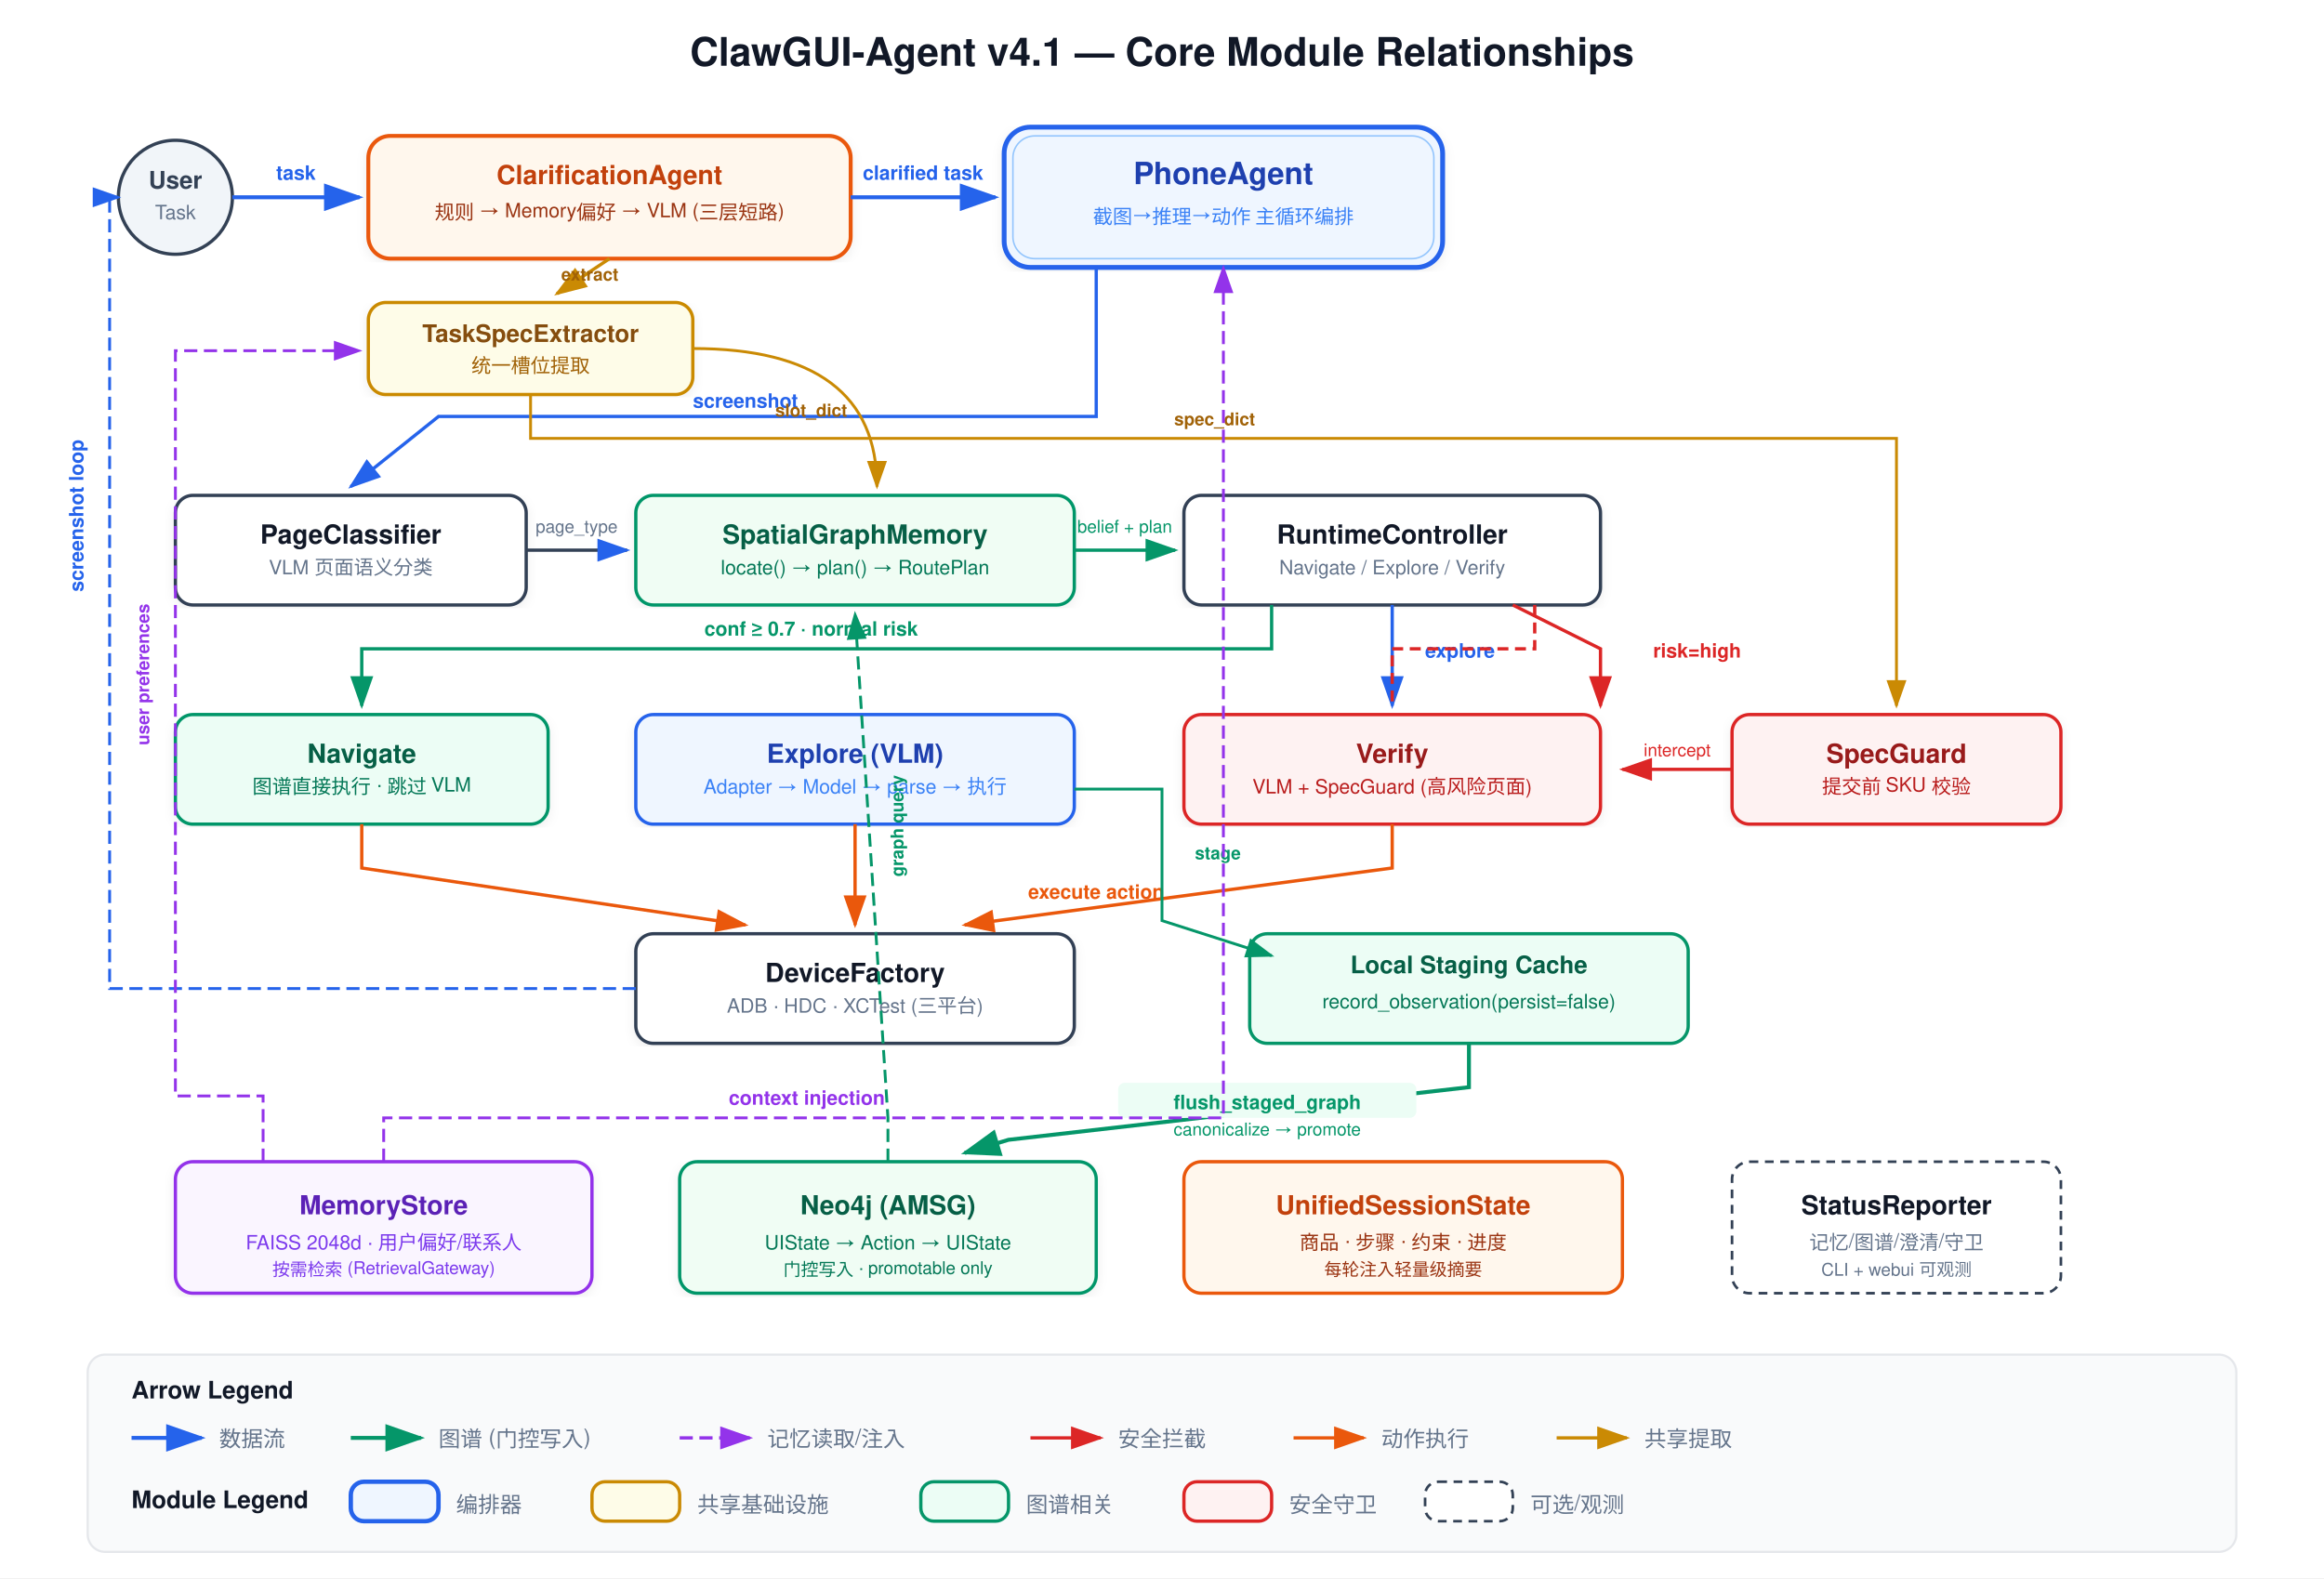
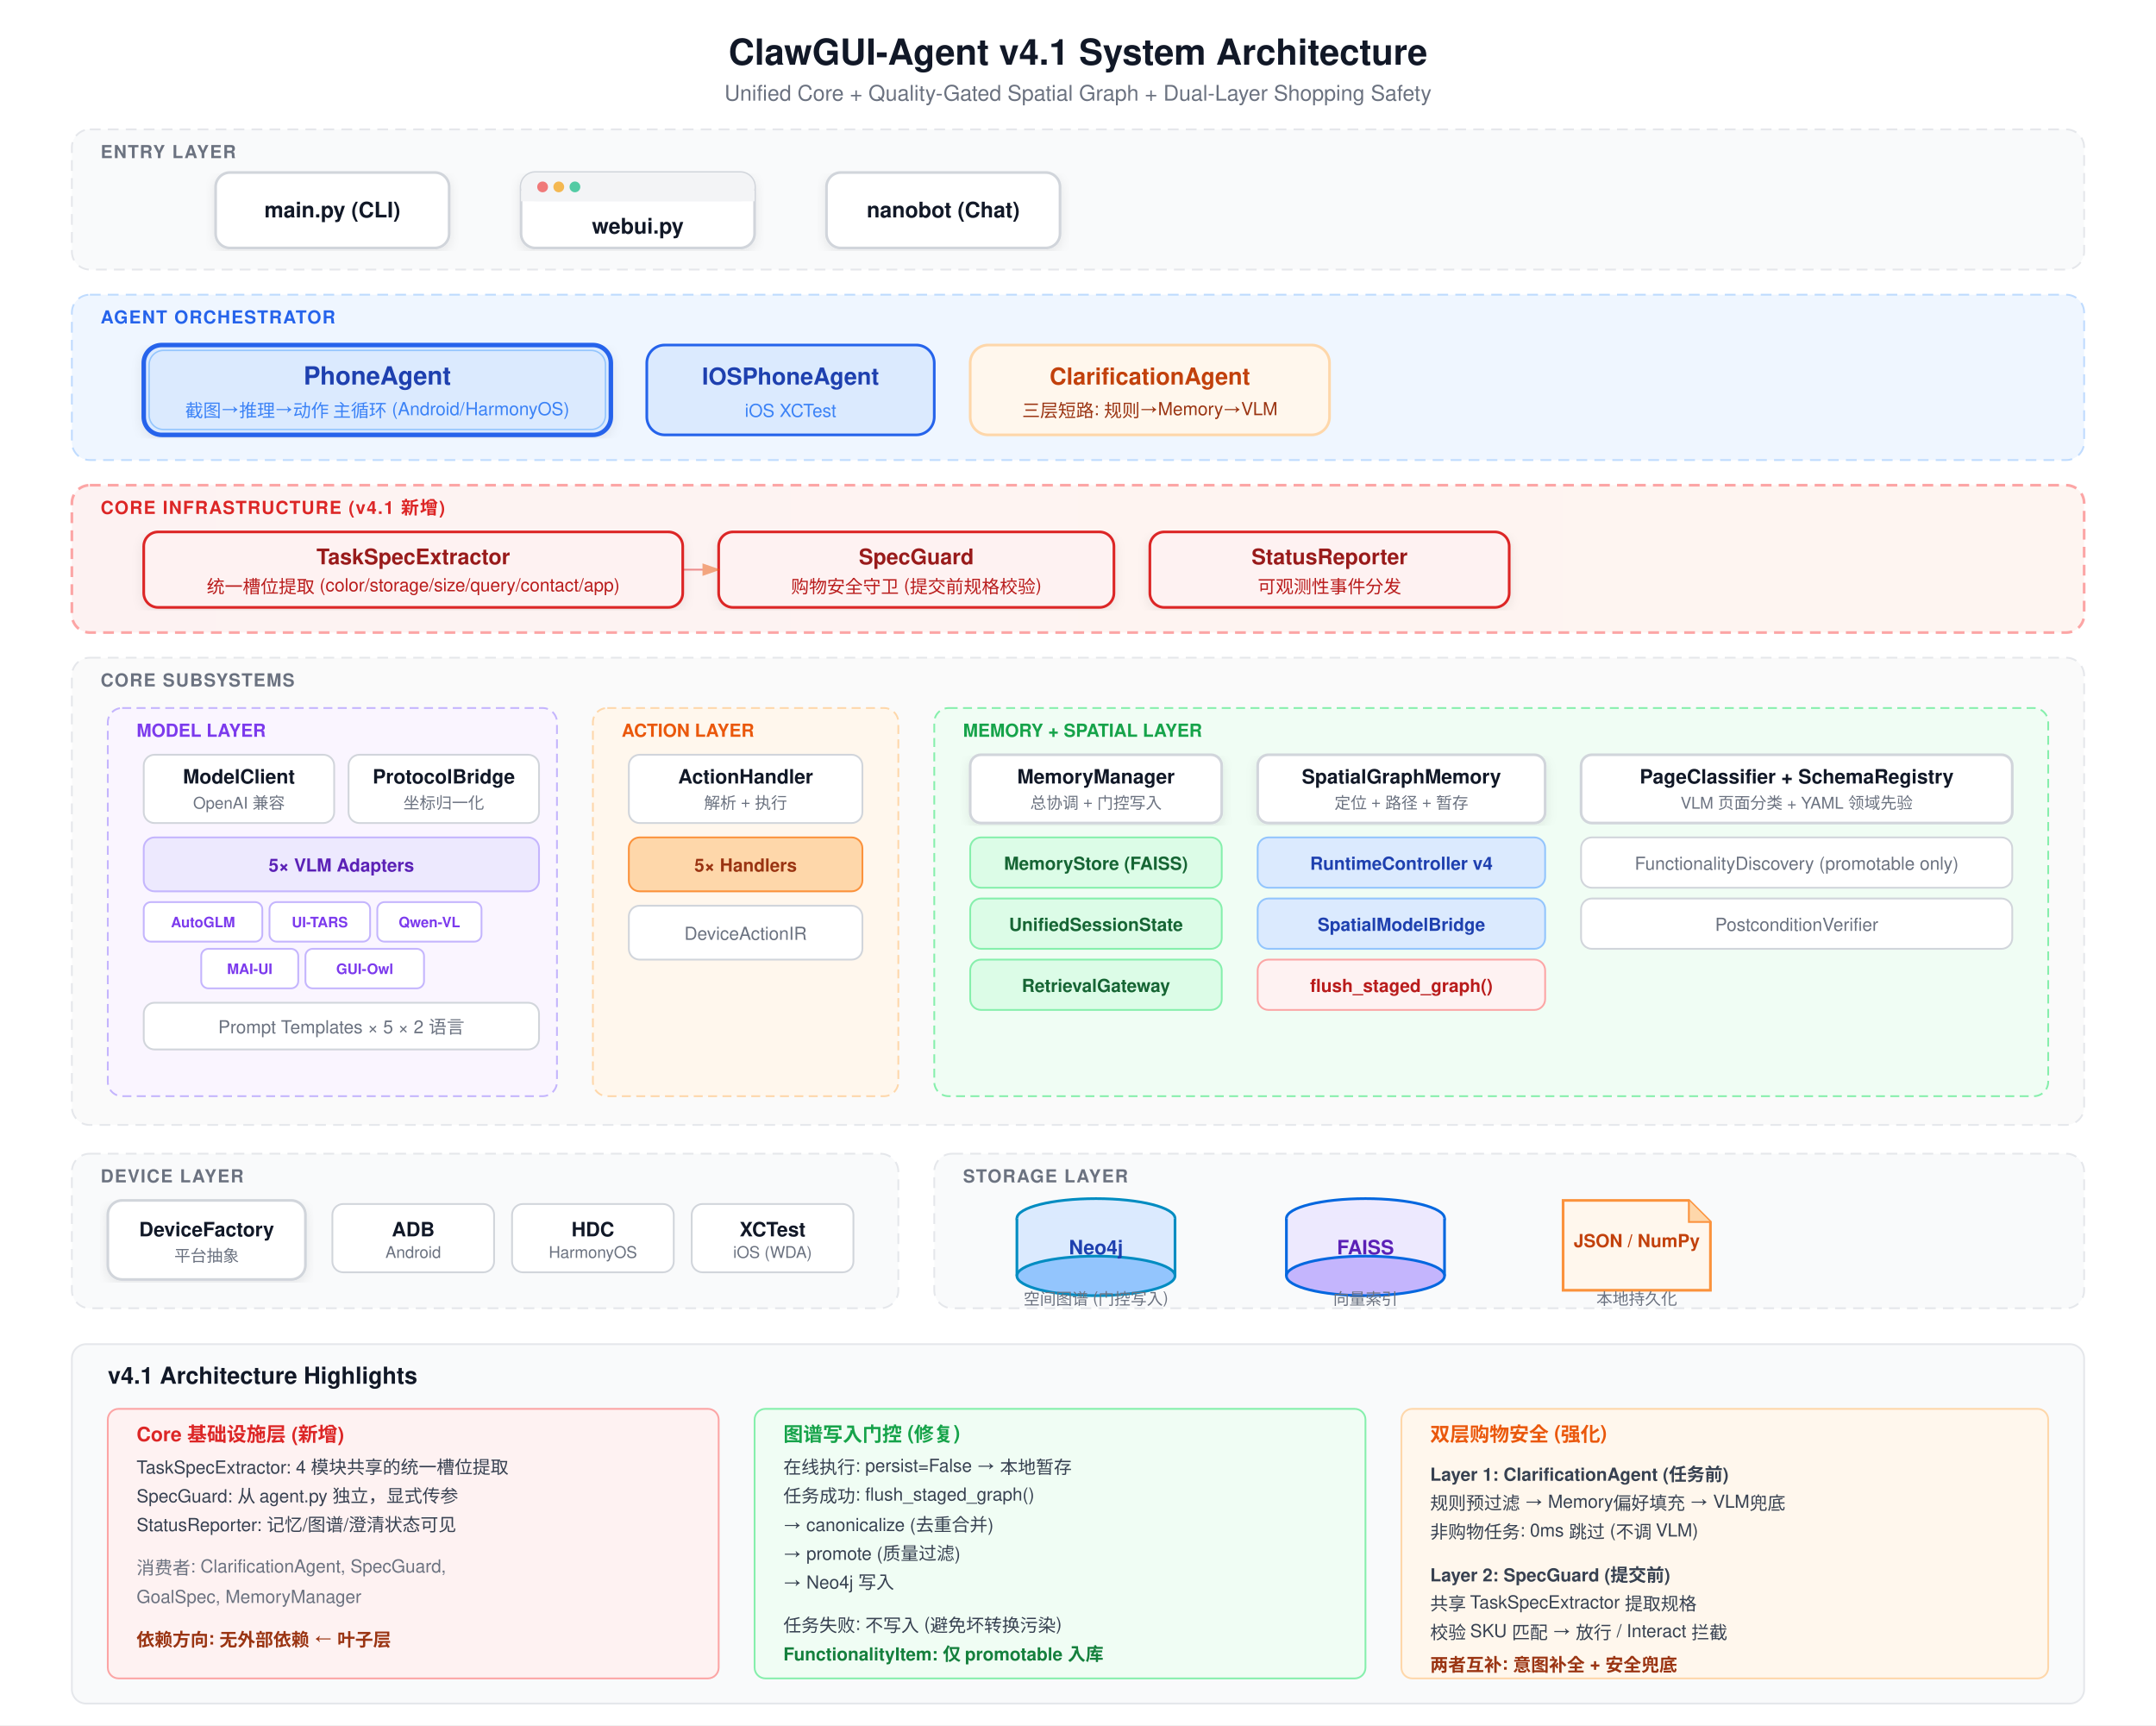
- <svg xmlns="http://www.w3.org/2000/svg" viewBox="0 0 1060 720" width="1060" height="720">
+ <svg xmlns="http://www.w3.org/2000/svg" viewBox="0 0 1200 960" width="1200" height="960">
  <style>
    text { font-family: 'Helvetica Neue', Helvetica, Arial, 'PingFang SC', 'Microsoft YaHei', sans-serif; }
  </style>
  <defs>
-     <marker id="ab" markerWidth="10" markerHeight="7" refX="9" refY="3.5" orient="auto">
-       <polygon points="0 0,10 3.5,0 7" fill="#2563eb" />
+     <marker id="arrow-blue" markerWidth="10" markerHeight="7" refX="9" refY="3.5" orient="auto">
+       <polygon points="0 0, 10 3.5, 0 7" fill="#2563eb" />
    </marker>
-     <marker id="ag" markerWidth="10" markerHeight="7" refX="9" refY="3.5" orient="auto">
-       <polygon points="0 0,10 3.5,0 7" fill="#059669" />
+     <marker id="arrow-green" markerWidth="10" markerHeight="7" refX="9" refY="3.5" orient="auto">
+       <polygon points="0 0, 10 3.5, 0 7" fill="#16a34a" />
    </marker>
-     <marker id="ap" markerWidth="10" markerHeight="7" refX="9" refY="3.5" orient="auto">
-       <polygon points="0 0,10 3.5,0 7" fill="#9333ea" />
+     <marker id="arrow-purple" markerWidth="10" markerHeight="7" refX="9" refY="3.5" orient="auto">
+       <polygon points="0 0, 10 3.5, 0 7" fill="#9333ea" />
    </marker>
-     <marker id="ar" markerWidth="10" markerHeight="7" refX="9" refY="3.5" orient="auto">
-       <polygon points="0 0,10 3.5,0 7" fill="#dc2626" />
+     <marker id="arrow-orange" markerWidth="10" markerHeight="7" refX="9" refY="3.5" orient="auto">
+       <polygon points="0 0, 10 3.5, 0 7" fill="#ea580c" />
    </marker>
-     <marker id="ao" markerWidth="10" markerHeight="7" refX="9" refY="3.5" orient="auto">
-       <polygon points="0 0,10 3.5,0 7" fill="#ea580c" />
-     </marker>
-     <marker id="ay" markerWidth="10" markerHeight="7" refX="9" refY="3.5" orient="auto">
-       <polygon points="0 0,10 3.5,0 7" fill="#ca8a04" />
-     </marker>
-     <filter id="sh" x="-3%" y="-3%" width="106%" height="106%">
-       <feDropShadow dx="0" dy="1.5" stdDeviation="2.5" flood-color="#000" flood-opacity="0.07" />
+     <filter id="shadow" x="-4%" y="-4%" width="108%" height="108%">
+       <feDropShadow dx="0" dy="2" stdDeviation="3" flood-color="#000" flood-opacity="0.08" />
    </filter>
+     <linearGradient id="coreGrad" x1="0" y1="0" x2="1" y2="0">
+       <stop offset="0%" stop-color="#dc2626" stop-opacity="0.06" />
+       <stop offset="100%" stop-color="#ea580c" stop-opacity="0.06" />
+     </linearGradient>
  </defs>
-   <rect width="1060" height="720" fill="#ffffff" />
-   <text x="530" y="30" text-anchor="middle" fill="#111827" font-size="18" font-weight="700">ClawGUI-Agent v4.1 — Core Module Relationships</text>
-   <circle cx="80" cy="90" r="26" fill="#f1f5f9" stroke="#334155" stroke-width="1.5" />
-   <text x="80" y="86" text-anchor="middle" fill="#334155" font-size="11" font-weight="700">User</text>
-   <text x="80" y="100" text-anchor="middle" fill="#64748b" font-size="9">Task</text>
-   <line x1="106" y1="90" x2="164" y2="90" stroke="#2563eb" stroke-width="1.8" marker-end="url(#ab)" />
-   <text x="135" y="82" text-anchor="middle" fill="#2563eb" font-size="9" font-weight="600">task</text>
-   <rect x="168" y="62" width="220" height="56" rx="10" fill="#fff7ed" stroke="#ea580c" stroke-width="1.8" filter="url(#sh)" />
-   <text x="278" y="84" text-anchor="middle" fill="#c2410c" font-size="12" font-weight="700">ClarificationAgent</text>
-   <text x="278" y="100" text-anchor="middle" fill="#9a3412" font-size="9">规则 → Memory偏好 → VLM (三层短路)</text>
-   <line x1="388" y1="90" x2="454" y2="90" stroke="#2563eb" stroke-width="1.8" marker-end="url(#ab)" />
-   <text x="421" y="82" text-anchor="middle" fill="#2563eb" font-size="9" font-weight="600">clarified task</text>
-   <rect x="458" y="58" width="200" height="64" rx="12" fill="#eff6ff" stroke="#2563eb" stroke-width="2.2" filter="url(#sh)" />
-   <rect x="462" y="62" width="192" height="56" rx="10" fill="none" stroke="#93c5fd" stroke-width="0.7" />
-   <text x="558" y="84" text-anchor="middle" fill="#1e40af" font-size="14" font-weight="700">PhoneAgent</text>
-   <text x="558" y="102" text-anchor="middle" fill="#3b82f6" font-size="9">截图→推理→动作 主循环编排</text>
-   <rect x="168" y="138" width="148" height="42" rx="8" fill="#fefce8" stroke="#ca8a04" stroke-width="1.5" filter="url(#sh)" />
-   <text x="242" y="156" text-anchor="middle" fill="#854d0e" font-size="11" font-weight="700">TaskSpecExtractor</text>
-   <text x="242" y="170" text-anchor="middle" fill="#a16207" font-size="9">统一槽位提取</text>
-   <line x1="278" y1="118" x2="254" y2="134" stroke="#ca8a04" stroke-width="1.5" marker-end="url(#ay)" />
-   <text x="256" y="128" fill="#a16207" font-size="8" font-weight="600">extract</text>
-   <rect x="80" y="226" width="160" height="50" rx="8" fill="#ffffff" stroke="#334155" stroke-width="1.5" filter="url(#sh)" />
-   <text x="160" y="248" text-anchor="middle" fill="#111827" font-size="12" font-weight="700">PageClassifier</text>
-   <text x="160" y="262" text-anchor="middle" fill="#64748b" font-size="9">VLM 页面语义分类</text>
-   <rect x="290" y="226" width="200" height="50" rx="8" fill="#f0fdf4" stroke="#059669" stroke-width="1.5" filter="url(#sh)" />
-   <text x="390" y="248" text-anchor="middle" fill="#065f46" font-size="12" font-weight="700">SpatialGraphMemory</text>
-   <text x="390" y="262" text-anchor="middle" fill="#047857" font-size="9">locate() → plan() → RoutePlan</text>
-   <rect x="540" y="226" width="190" height="50" rx="8" fill="#ffffff" stroke="#334155" stroke-width="1.5" filter="url(#sh)" />
-   <text x="635" y="248" text-anchor="middle" fill="#111827" font-size="12" font-weight="700">RuntimeController</text>
-   <text x="635" y="262" text-anchor="middle" fill="#64748b" font-size="9">Navigate / Explore / Verify</text>
-   <path d="M 500,122 L 500,190 L 200,190 L 160,222" stroke="#2563eb" stroke-width="1.5" fill="none" marker-end="url(#ab)" />
-   <text x="340" y="186" text-anchor="middle" fill="#2563eb" font-size="9" font-weight="600">screenshot</text>
-   <line x1="240" y1="251" x2="286" y2="251" stroke="#334155" stroke-width="1.5" marker-end="url(#ab)" />
-   <text x="263" y="243" text-anchor="middle" fill="#64748b" font-size="8">page_type</text>
-   <line x1="490" y1="251" x2="536" y2="251" stroke="#059669" stroke-width="1.5" marker-end="url(#ag)" />
-   <text x="513" y="243" text-anchor="middle" fill="#059669" font-size="8">belief + plan</text>
-   <path d="M 316,159 Q 400,159 400,222" stroke="#ca8a04" stroke-width="1.3" fill="none" marker-end="url(#ay)" />
-   <text x="370" y="190" text-anchor="middle" fill="#a16207" font-size="8" font-weight="600">slot_dict</text>
-   <rect x="80" y="326" width="170" height="50" rx="8" fill="#ecfdf5" stroke="#059669" stroke-width="1.5" filter="url(#sh)" />
-   <text x="165" y="348" text-anchor="middle" fill="#065f46" font-size="12" font-weight="700">Navigate</text>
-   <text x="165" y="362" text-anchor="middle" fill="#047857" font-size="9">图谱直接执行 · 跳过 VLM</text>
-   <rect x="290" y="326" width="200" height="50" rx="8" fill="#eff6ff" stroke="#2563eb" stroke-width="1.5" filter="url(#sh)" />
-   <text x="390" y="348" text-anchor="middle" fill="#1e40af" font-size="12" font-weight="700">Explore (VLM)</text>
-   <text x="390" y="362" text-anchor="middle" fill="#3b82f6" font-size="9">Adapter → Model → parse → 执行</text>
-   <rect x="540" y="326" width="190" height="50" rx="8" fill="#fef2f2" stroke="#dc2626" stroke-width="1.5" filter="url(#sh)" />
-   <text x="635" y="348" text-anchor="middle" fill="#991b1b" font-size="12" font-weight="700">Verify</text>
-   <text x="635" y="362" text-anchor="middle" fill="#b91c1c" font-size="9">VLM + SpecGuard (高风险页面)</text>
-   <path d="M 580,276 L 580,296 L 165,296 L 165,322" stroke="#059669" stroke-width="1.5" fill="none" marker-end="url(#ag)" />
-   <text x="370" y="290" text-anchor="middle" fill="#059669" font-size="9" font-weight="600">conf ≥ 0.7 · normal risk</text>
-   <line x1="635" y1="276" x2="635" y2="322" stroke="#2563eb" stroke-width="1.5" marker-end="url(#ab)" />
-   <text x="650" y="300" fill="#2563eb" font-size="9" font-weight="600">explore</text>
-   <path d="M 690,276 L 690,296 L 850,296 L 850,270 L 730,270 L 690,296" stroke="none" fill="none" />
-   <path d="M 700,276 L 700,296 L 635,296 L 635,322" stroke="#dc2626" stroke-width="1.5" fill="none" stroke-dasharray="5,3" />
-   <path d="M 690,276 L 730,296 L 730,322" stroke="#dc2626" stroke-width="1.5" fill="none" marker-end="url(#ar)" />
-   <text x="754" y="300" fill="#dc2626" font-size="9" font-weight="600">risk=high</text>
-   <rect x="790" y="326" width="150" height="50" rx="8" fill="#fef2f2" stroke="#dc2626" stroke-width="1.5" filter="url(#sh)" />
-   <text x="865" y="348" text-anchor="middle" fill="#991b1b" font-size="12" font-weight="700">SpecGuard</text>
-   <text x="865" y="362" text-anchor="middle" fill="#b91c1c" font-size="9">提交前 SKU 校验</text>
-   <path d="M 242,180 L 242,200 L 865,200 L 865,322" stroke="#ca8a04" stroke-width="1.3" fill="none" marker-end="url(#ay)" />
-   <text x="554" y="194" text-anchor="middle" fill="#a16207" font-size="8" font-weight="600">spec_dict</text>
-   <path d="M 790,351 L 740,351" stroke="#dc2626" stroke-width="1.5" fill="none" marker-end="url(#ar)" />
-   <text x="765" y="345" text-anchor="middle" fill="#dc2626" font-size="8">intercept</text>
-   <rect x="290" y="426" width="200" height="50" rx="8" fill="#ffffff" stroke="#334155" stroke-width="1.5" filter="url(#sh)" />
-   <text x="390" y="448" text-anchor="middle" fill="#111827" font-size="12" font-weight="700">DeviceFactory</text>
-   <text x="390" y="462" text-anchor="middle" fill="#64748b" font-size="9">ADB · HDC · XCTest (三平台)</text>
-   <path d="M 165,376 L 165,396 L 340,422" stroke="#ea580c" stroke-width="1.5" fill="none" marker-end="url(#ao)" />
-   <path d="M 390,376 L 390,422" stroke="#ea580c" stroke-width="1.5" fill="none" marker-end="url(#ao)" />
-   <path d="M 635,376 L 635,396 L 440,422" stroke="#ea580c" stroke-width="1.5" fill="none" marker-end="url(#ao)" />
-   <text x="500" y="410" text-anchor="middle" fill="#ea580c" font-size="9" font-weight="600">execute action</text>
-   <rect x="570" y="426" width="200" height="50" rx="8" fill="#ecfdf5" stroke="#059669" stroke-width="1.5" />
-   <text x="670" y="444" text-anchor="middle" fill="#065f46" font-size="11" font-weight="700">Local Staging Cache</text>
-   <text x="670" y="460" text-anchor="middle" fill="#047857" font-size="9">record_observation(persist=false)</text>
-   <path d="M 490,360 L 530,360 L 530,420 L 580,436" stroke="#059669" stroke-width="1.3" fill="none" marker-end="url(#ag)" />
-   <text x="545" y="392" fill="#059669" font-size="8" font-weight="600">stage</text>
-   <path d="M 290,451 L 50,451 L 50,90 L 54,90" stroke="#2563eb" stroke-width="1.3" fill="none" marker-end="url(#ab)" stroke-dasharray="6,3" />
-   <text x="38" y="270" fill="#2563eb" font-size="9" font-weight="600" transform="rotate(-90,38,270)">screenshot loop</text>
-   <rect x="80" y="530" width="190" height="60" rx="8" fill="#faf5ff" stroke="#9333ea" stroke-width="1.5" filter="url(#sh)" />
-   <text x="175" y="554" text-anchor="middle" fill="#5b21b6" font-size="12" font-weight="700">MemoryStore</text>
-   <text x="175" y="570" text-anchor="middle" fill="#7c3aed" font-size="9">FAISS 2048d · 用户偏好/联系人</text>
-   <text x="175" y="582" text-anchor="middle" fill="#7c3aed" font-size="8">按需检索 (RetrievalGateway)</text>
-   <rect x="310" y="530" width="190" height="60" rx="8" fill="#f0fdf4" stroke="#059669" stroke-width="1.5" filter="url(#sh)" />
-   <text x="405" y="554" text-anchor="middle" fill="#065f46" font-size="12" font-weight="700">Neo4j (AMSG)</text>
-   <text x="405" y="570" text-anchor="middle" fill="#047857" font-size="9">UIState → Action → UIState</text>
-   <text x="405" y="582" text-anchor="middle" fill="#047857" font-size="8">门控写入 · promotable only</text>
-   <rect x="540" y="530" width="200" height="60" rx="8" fill="#fff7ed" stroke="#ea580c" stroke-width="1.5" />
-   <text x="640" y="554" text-anchor="middle" fill="#c2410c" font-size="12" font-weight="700">UnifiedSessionState</text>
-   <text x="640" y="570" text-anchor="middle" fill="#9a3412" font-size="9">商品 · 步骤 · 约束 · 进度</text>
-   <text x="640" y="582" text-anchor="middle" fill="#9a3412" font-size="8">每轮注入轻量级摘要</text>
-   <rect x="790" y="530" width="150" height="60" rx="8" fill="#ffffff" stroke="#334155" stroke-width="1.2" stroke-dasharray="4,3" />
-   <text x="865" y="554" text-anchor="middle" fill="#111827" font-size="12" font-weight="700">StatusReporter</text>
-   <text x="865" y="570" text-anchor="middle" fill="#64748b" font-size="9">记忆/图谱/澄清/守卫</text>
-   <text x="865" y="582" text-anchor="middle" fill="#64748b" font-size="8">CLI + webui 可观测</text>
-   <path d="M 670,476 L 670,496 L 460,520 L 440,526" stroke="#059669" stroke-width="1.8" fill="none" marker-end="url(#ag)" />
-   <rect x="510" y="494" width="136" height="16" rx="3" fill="#ecfdf5" stroke="none" />
-   <text x="578" y="506" text-anchor="middle" fill="#059669" font-size="9" font-weight="700">flush_staged_graph</text>
-   <text x="578" y="518" text-anchor="middle" fill="#059669" font-size="8">canonicalize → promote</text>
-   <path d="M 120,530 L 120,500 L 80,500 L 80,160 L 164,160" stroke="#9333ea" stroke-width="1.3" fill="none" marker-end="url(#ap)" stroke-dasharray="6,3" />
-   <text x="68" y="340" fill="#9333ea" font-size="8" font-weight="600" transform="rotate(-90,68,340)">user preferences</text>
-   <path d="M 175,530 L 175,510 L 558,510 L 558,490 L 558,122" stroke="#9333ea" stroke-width="1.3" fill="none" marker-end="url(#ap)" stroke-dasharray="6,3" />
-   <text x="368" y="504" text-anchor="middle" fill="#9333ea" font-size="9" font-weight="600">context injection</text>
-   <path d="M 405,530 L 405,510 L 390,280" stroke="#059669" stroke-width="1.3" fill="none" marker-end="url(#ag)" stroke-dasharray="6,3" />
-   <text x="412" y="400" fill="#059669" font-size="8" font-weight="600" transform="rotate(-90,412,400)">graph query</text>
-   <rect x="40" y="618" width="980" height="90" rx="8" fill="#f9fafb" stroke="#e5e7eb" stroke-width="1" />
-   <text x="60" y="638" fill="#111827" font-size="11" font-weight="700">Arrow Legend</text>
-   <line x1="60" y1="656" x2="92" y2="656" stroke="#2563eb" stroke-width="1.8" marker-end="url(#ab)" />
-   <text x="100" y="660" fill="#64748b" font-size="10">数据流</text>
-   <line x1="160" y1="656" x2="192" y2="656" stroke="#059669" stroke-width="1.8" marker-end="url(#ag)" />
-   <text x="200" y="660" fill="#64748b" font-size="10">图谱 (门控写入)</text>
-   <line x1="310" y1="656" x2="342" y2="656" stroke="#9333ea" stroke-width="1.5" stroke-dasharray="6,3" marker-end="url(#ap)" />
-   <text x="350" y="660" fill="#64748b" font-size="10">记忆读取/注入</text>
-   <line x1="470" y1="656" x2="502" y2="656" stroke="#dc2626" stroke-width="1.5" marker-end="url(#ar)" />
-   <text x="510" y="660" fill="#64748b" font-size="10">安全拦截</text>
-   <line x1="590" y1="656" x2="622" y2="656" stroke="#ea580c" stroke-width="1.5" marker-end="url(#ao)" />
-   <text x="630" y="660" fill="#64748b" font-size="10">动作执行</text>
-   <line x1="710" y1="656" x2="742" y2="656" stroke="#ca8a04" stroke-width="1.5" marker-end="url(#ay)" />
-   <text x="750" y="660" fill="#64748b" font-size="10">共享提取</text>
-   <text x="60" y="688" fill="#111827" font-size="11" font-weight="700">Module Legend</text>
-   <rect x="160" y="676" width="40" height="18" rx="6" fill="#eff6ff" stroke="#2563eb" stroke-width="2" />
-   <text x="208" y="690" fill="#64748b" font-size="10">编排器</text>
-   <rect x="270" y="676" width="40" height="18" rx="6" fill="#fefce8" stroke="#ca8a04" stroke-width="1.5" />
-   <text x="318" y="690" fill="#64748b" font-size="10">共享基础设施</text>
-   <rect x="420" y="676" width="40" height="18" rx="6" fill="#ecfdf5" stroke="#059669" stroke-width="1.5" />
-   <text x="468" y="690" fill="#64748b" font-size="10">图谱相关</text>
-   <rect x="540" y="676" width="40" height="18" rx="6" fill="#fef2f2" stroke="#dc2626" stroke-width="1.5" />
-   <text x="588" y="690" fill="#64748b" font-size="10">安全守卫</text>
-   <rect x="650" y="676" width="40" height="18" rx="6" fill="#ffffff" stroke="#334155" stroke-width="1.2" stroke-dasharray="4,3" />
-   <text x="698" y="690" fill="#64748b" font-size="10">可选/观测</text>
+   <rect width="1200" height="960" fill="#ffffff" />
+   <text x="600" y="36" text-anchor="middle" fill="#111827" font-size="20" font-weight="700">ClawGUI-Agent v4.1 System Architecture</text>
+   <text x="600" y="56" text-anchor="middle" fill="#6b7280" font-size="12">Unified Core + Quality-Gated Spatial Graph + Dual-Layer Shopping Safety</text>
+   <rect x="40" y="72" width="1120" height="78" rx="10" fill="#f9fafb" stroke="#e5e7eb" stroke-width="1" stroke-dasharray="6,4" />
+   <text x="56" y="88" fill="#6b7280" font-size="10" font-weight="600" letter-spacing="0.06em">ENTRY LAYER</text>
+   <rect x="120" y="96" width="130" height="42" rx="8" fill="#fff" stroke="#d1d5db" stroke-width="1.5" filter="url(#shadow)" />
+   <text x="185" y="121" text-anchor="middle" fill="#111827" font-size="12" font-weight="600">main.py (CLI)</text>
+   <rect x="290" y="96" width="130" height="42" rx="8" fill="#fff" stroke="#d1d5db" stroke-width="1.5" filter="url(#shadow)" />
+   <rect x="290" y="96" width="130" height="16" rx="8" fill="#f3f4f6" />
+   <rect x="290" y="106" width="130" height="6" fill="#f3f4f6" />
+   <circle cx="302" cy="104" r="3" fill="#ef4444" opacity="0.7" />
+   <circle cx="311" cy="104" r="3" fill="#f59e0b" opacity="0.7" />
+   <circle cx="320" cy="104" r="3" fill="#10b981" opacity="0.7" />
+   <text x="355" y="130" text-anchor="middle" fill="#111827" font-size="12" font-weight="600">webui.py</text>
+   <rect x="460" y="96" width="130" height="42" rx="8" fill="#fff" stroke="#d1d5db" stroke-width="1.5" filter="url(#shadow)" />
+   <text x="525" y="121" text-anchor="middle" fill="#111827" font-size="12" font-weight="600">nanobot (Chat)</text>
+   <rect x="40" y="164" width="1120" height="92" rx="10" fill="#eff6ff" stroke="#bfdbfe" stroke-width="1" stroke-dasharray="6,4" />
+   <text x="56" y="180" fill="#2563eb" font-size="10" font-weight="600" letter-spacing="0.06em">AGENT ORCHESTRATOR</text>
+   <rect x="80" y="192" width="260" height="50" rx="10" fill="#dbeafe" stroke="#2563eb" stroke-width="2.5" filter="url(#shadow)" />
+   <rect x="83" y="195" width="254" height="44" rx="8" fill="none" stroke="#93c5fd" stroke-width="0.8" />
+   <text x="210" y="214" text-anchor="middle" fill="#1e40af" font-size="14" font-weight="700">PhoneAgent</text>
+   <text x="210" y="232" text-anchor="middle" fill="#3b82f6" font-size="10">截图→推理→动作 主循环 (Android/HarmonyOS)</text>
+   <rect x="360" y="192" width="160" height="50" rx="10" fill="#dbeafe" stroke="#2563eb" stroke-width="1.5" />
+   <text x="440" y="214" text-anchor="middle" fill="#1e40af" font-size="13" font-weight="600">IOSPhoneAgent</text>
+   <text x="440" y="232" text-anchor="middle" fill="#3b82f6" font-size="10">iOS XCTest</text>
+   <rect x="540" y="192" width="200" height="50" rx="10" fill="#fff7ed" stroke="#fed7aa" stroke-width="1.5" />
+   <text x="640" y="214" text-anchor="middle" fill="#c2410c" font-size="13" font-weight="600">ClarificationAgent</text>
+   <text x="640" y="232" text-anchor="middle" fill="#9a3412" font-size="10">三层短路: 规则→Memory→VLM</text>
+   <rect x="40" y="270" width="1120" height="82" rx="10" fill="url(#coreGrad)" stroke="#fca5a5" stroke-width="1.5" stroke-dasharray="6,4" />
+   <text x="56" y="286" fill="#dc2626" font-size="10" font-weight="700" letter-spacing="0.06em">CORE INFRASTRUCTURE (v4.1 新增)</text>
+   <rect x="80" y="296" width="300" height="42" rx="8" fill="#fef2f2" stroke="#dc2626" stroke-width="1.5" filter="url(#shadow)" />
+   <text x="230" y="314" text-anchor="middle" fill="#991b1b" font-size="12" font-weight="700">TaskSpecExtractor</text>
+   <text x="230" y="330" text-anchor="middle" fill="#b91c1c" font-size="10">统一槽位提取 (color/storage/size/query/contact/app)</text>
+   <rect x="400" y="296" width="220" height="42" rx="8" fill="#fef2f2" stroke="#dc2626" stroke-width="1.5" filter="url(#shadow)" />
+   <text x="510" y="314" text-anchor="middle" fill="#991b1b" font-size="12" font-weight="700">SpecGuard</text>
+   <text x="510" y="330" text-anchor="middle" fill="#b91c1c" font-size="10">购物安全守卫 (提交前规格校验)</text>
+   <rect x="640" y="296" width="200" height="42" rx="8" fill="#fef2f2" stroke="#dc2626" stroke-width="1.5" filter="url(#shadow)" />
+   <text x="740" y="314" text-anchor="middle" fill="#991b1b" font-size="12" font-weight="700">StatusReporter</text>
+   <text x="740" y="330" text-anchor="middle" fill="#b91c1c" font-size="10">可观测性事件分发</text>
+   <path d="M 380,317 L 400,317" stroke="#dc2626" stroke-width="1" marker-end="url(#arrow-orange)" opacity="0.5" />
+   <rect x="40" y="366" width="1120" height="260" rx="10" fill="#fafafa" stroke="#e5e7eb" stroke-width="1" stroke-dasharray="6,4" />
+   <text x="56" y="382" fill="#6b7280" font-size="10" font-weight="600" letter-spacing="0.06em">CORE SUBSYSTEMS</text>
+   <rect x="60" y="394" width="250" height="216" rx="8" fill="#faf5ff" stroke="#c4b5fd" stroke-width="1" stroke-dasharray="5,3" />
+   <text x="76" y="410" fill="#7c3aed" font-size="10" font-weight="600">MODEL LAYER</text>
+   <rect x="80" y="420" width="106" height="38" rx="6" fill="#fff" stroke="#d1d5db" stroke-width="1" />
+   <text x="133" y="436" text-anchor="middle" fill="#111827" font-size="11" font-weight="600">ModelClient</text>
+   <text x="133" y="450" text-anchor="middle" fill="#6b7280" font-size="9">OpenAI 兼容</text>
+   <rect x="194" y="420" width="106" height="38" rx="6" fill="#fff" stroke="#d1d5db" stroke-width="1" />
+   <text x="247" y="436" text-anchor="middle" fill="#111827" font-size="11" font-weight="600">ProtocolBridge</text>
+   <text x="247" y="450" text-anchor="middle" fill="#6b7280" font-size="9">坐标归一化</text>
+   <rect x="80" y="466" width="220" height="30" rx="6" fill="#ede9fe" stroke="#c4b5fd" stroke-width="1" />
+   <text x="190" y="485" text-anchor="middle" fill="#5b21b6" font-size="10" font-weight="600">5× VLM Adapters</text>
+   <rect x="80" y="502" width="66" height="22" rx="4" fill="#fff" stroke="#c4b5fd" stroke-width="1" />
+   <text x="113" y="516" text-anchor="middle" fill="#7c3aed" font-size="8" font-weight="600">AutoGLM</text>
+   <rect x="150" y="502" width="56" height="22" rx="4" fill="#fff" stroke="#c4b5fd" stroke-width="1" />
+   <text x="178" y="516" text-anchor="middle" fill="#7c3aed" font-size="8" font-weight="600">UI-TARS</text>
+   <rect x="210" y="502" width="58" height="22" rx="4" fill="#fff" stroke="#c4b5fd" stroke-width="1" />
+   <text x="239" y="516" text-anchor="middle" fill="#7c3aed" font-size="8" font-weight="600">Qwen-VL</text>
+   <rect x="112" y="528" width="54" height="22" rx="4" fill="#fff" stroke="#c4b5fd" stroke-width="1" />
+   <text x="139" y="542" text-anchor="middle" fill="#7c3aed" font-size="8" font-weight="600">MAI-UI</text>
+   <rect x="170" y="528" width="66" height="22" rx="4" fill="#fff" stroke="#c4b5fd" stroke-width="1" />
+   <text x="203" y="542" text-anchor="middle" fill="#7c3aed" font-size="8" font-weight="600">GUI-Owl</text>
+   <rect x="80" y="558" width="220" height="26" rx="6" fill="#fff" stroke="#d1d5db" stroke-width="1" />
+   <text x="190" y="575" text-anchor="middle" fill="#6b7280" font-size="10">Prompt Templates × 5 × 2 语言</text>
+   <rect x="330" y="394" width="170" height="216" rx="8" fill="#fff7ed" stroke="#fed7aa" stroke-width="1" stroke-dasharray="5,3" />
+   <text x="346" y="410" fill="#ea580c" font-size="10" font-weight="600">ACTION LAYER</text>
+   <rect x="350" y="420" width="130" height="38" rx="6" fill="#fff" stroke="#d1d5db" stroke-width="1" />
+   <text x="415" y="436" text-anchor="middle" fill="#111827" font-size="11" font-weight="600">ActionHandler</text>
+   <text x="415" y="450" text-anchor="middle" fill="#6b7280" font-size="9">解析 + 执行</text>
+   <rect x="350" y="466" width="130" height="30" rx="6" fill="#fed7aa" stroke="#fb923c" stroke-width="1" />
+   <text x="415" y="485" text-anchor="middle" fill="#9a3412" font-size="10" font-weight="600">5× Handlers</text>
+   <rect x="350" y="504" width="130" height="30" rx="6" fill="#fff" stroke="#d1d5db" stroke-width="1" />
+   <text x="415" y="523" text-anchor="middle" fill="#6b7280" font-size="10">DeviceActionIR</text>
+   <rect x="520" y="394" width="620" height="216" rx="8" fill="#f0fdf4" stroke="#86efac" stroke-width="1" stroke-dasharray="5,3" />
+   <text x="536" y="410" fill="#16a34a" font-size="10" font-weight="600">MEMORY + SPATIAL LAYER</text>
+   <rect x="540" y="420" width="140" height="38" rx="6" fill="#fff" stroke="#d1d5db" stroke-width="1.5" filter="url(#shadow)" />
+   <text x="610" y="436" text-anchor="middle" fill="#111827" font-size="11" font-weight="600">MemoryManager</text>
+   <text x="610" y="450" text-anchor="middle" fill="#6b7280" font-size="9">总协调 + 门控写入</text>
+   <rect x="540" y="466" width="140" height="28" rx="6" fill="#dcfce7" stroke="#86efac" stroke-width="1" />
+   <text x="610" y="484" text-anchor="middle" fill="#166534" font-size="10" font-weight="600">MemoryStore (FAISS)</text>
+   <rect x="540" y="500" width="140" height="28" rx="6" fill="#dcfce7" stroke="#86efac" stroke-width="1" />
+   <text x="610" y="518" text-anchor="middle" fill="#166534" font-size="10" font-weight="600">UnifiedSessionState</text>
+   <rect x="540" y="534" width="140" height="28" rx="6" fill="#dcfce7" stroke="#86efac" stroke-width="1" />
+   <text x="610" y="552" text-anchor="middle" fill="#166534" font-size="10" font-weight="600">RetrievalGateway</text>
+   <rect x="700" y="420" width="160" height="38" rx="6" fill="#fff" stroke="#d1d5db" stroke-width="1.5" filter="url(#shadow)" />
+   <text x="780" y="436" text-anchor="middle" fill="#111827" font-size="11" font-weight="600">SpatialGraphMemory</text>
+   <text x="780" y="450" text-anchor="middle" fill="#6b7280" font-size="9">定位 + 路径 + 暂存</text>
+   <rect x="700" y="466" width="160" height="28" rx="6" fill="#dbeafe" stroke="#93c5fd" stroke-width="1" />
+   <text x="780" y="484" text-anchor="middle" fill="#1e40af" font-size="10" font-weight="600">RuntimeController v4</text>
+   <rect x="700" y="500" width="160" height="28" rx="6" fill="#dbeafe" stroke="#93c5fd" stroke-width="1" />
+   <text x="780" y="518" text-anchor="middle" fill="#1e40af" font-size="10" font-weight="600">SpatialModelBridge</text>
+   <rect x="700" y="534" width="160" height="28" rx="6" fill="#fef2f2" stroke="#fca5a5" stroke-width="1" />
+   <text x="780" y="552" text-anchor="middle" fill="#b91c1c" font-size="10" font-weight="600">flush_staged_graph()</text>
+   <rect x="880" y="420" width="240" height="38" rx="6" fill="#fff" stroke="#d1d5db" stroke-width="1.5" />
+   <text x="1000" y="436" text-anchor="middle" fill="#111827" font-size="11" font-weight="600">PageClassifier + SchemaRegistry</text>
+   <text x="1000" y="450" text-anchor="middle" fill="#6b7280" font-size="9">VLM 页面分类 + YAML 领域先验</text>
+   <rect x="880" y="466" width="240" height="28" rx="6" fill="#fff" stroke="#d1d5db" stroke-width="1" />
+   <text x="1000" y="484" text-anchor="middle" fill="#6b7280" font-size="10">FunctionalityDiscovery (promotable only)</text>
+   <rect x="880" y="500" width="240" height="28" rx="6" fill="#fff" stroke="#d1d5db" stroke-width="1" />
+   <text x="1000" y="518" text-anchor="middle" fill="#6b7280" font-size="10">PostconditionVerifier</text>
+   <rect x="40" y="642" width="460" height="86" rx="10" fill="#f9fafb" stroke="#e5e7eb" stroke-width="1" stroke-dasharray="6,4" />
+   <text x="56" y="658" fill="#6b7280" font-size="10" font-weight="600" letter-spacing="0.06em">DEVICE LAYER</text>
+   <rect x="60" y="668" width="110" height="44" rx="8" fill="#fff" stroke="#d1d5db" stroke-width="1.5" filter="url(#shadow)" />
+   <text x="115" y="688" text-anchor="middle" fill="#111827" font-size="11" font-weight="600">DeviceFactory</text>
+   <text x="115" y="702" text-anchor="middle" fill="#6b7280" font-size="9">平台抽象</text>
+   <rect x="185" y="670" width="90" height="38" rx="6" fill="#fff" stroke="#d1d5db" stroke-width="1" />
+   <text x="230" y="688" text-anchor="middle" fill="#111827" font-size="11" font-weight="600">ADB</text>
+   <text x="230" y="700" text-anchor="middle" fill="#6b7280" font-size="9">Android</text>
+   <rect x="285" y="670" width="90" height="38" rx="6" fill="#fff" stroke="#d1d5db" stroke-width="1" />
+   <text x="330" y="688" text-anchor="middle" fill="#111827" font-size="11" font-weight="600">HDC</text>
+   <text x="330" y="700" text-anchor="middle" fill="#6b7280" font-size="9">HarmonyOS</text>
+   <rect x="385" y="670" width="90" height="38" rx="6" fill="#fff" stroke="#d1d5db" stroke-width="1" />
+   <text x="430" y="688" text-anchor="middle" fill="#111827" font-size="11" font-weight="600">XCTest</text>
+   <text x="430" y="700" text-anchor="middle" fill="#6b7280" font-size="9">iOS (WDA)</text>
+   <rect x="520" y="642" width="640" height="86" rx="10" fill="#f9fafb" stroke="#e5e7eb" stroke-width="1" stroke-dasharray="6,4" />
+   <text x="536" y="658" fill="#6b7280" font-size="10" font-weight="600" letter-spacing="0.06em">STORAGE LAYER</text>
+   <ellipse cx="610" cy="678" rx="44" ry="11" fill="#dbeafe" stroke="#008CC1" stroke-width="1.5" />
+   <rect x="566" y="678" width="88" height="32" fill="#dbeafe" stroke="none" />
+   <line x1="566" y1="678" x2="566" y2="710" stroke="#008CC1" stroke-width="1.5" />
+   <line x1="654" y1="678" x2="654" y2="710" stroke="#008CC1" stroke-width="1.5" />
+   <ellipse cx="610" cy="710" rx="44" ry="11" fill="#93c5fd" stroke="#008CC1" stroke-width="1.5" />
+   <text x="610" y="698" text-anchor="middle" fill="#1e40af" font-size="11" font-weight="700">Neo4j</text>
+   <text x="610" y="726" text-anchor="middle" fill="#6b7280" font-size="9">空间图谱 (门控写入)</text>
+   <ellipse cx="760" cy="678" rx="44" ry="11" fill="#ede9fe" stroke="#0467DF" stroke-width="1.5" />
+   <rect x="716" y="678" width="88" height="32" fill="#ede9fe" stroke="none" />
+   <line x1="716" y1="678" x2="716" y2="710" stroke="#0467DF" stroke-width="1.5" />
+   <line x1="804" y1="678" x2="804" y2="710" stroke="#0467DF" stroke-width="1.5" />
+   <ellipse cx="760" cy="710" rx="44" ry="11" fill="#c4b5fd" stroke="#0467DF" stroke-width="1.5" />
+   <text x="760" y="698" text-anchor="middle" fill="#5b21b6" font-size="11" font-weight="700">FAISS</text>
+   <text x="760" y="726" text-anchor="middle" fill="#6b7280" font-size="9">向量索引</text>
+   <path d="M 870,668 L 940,668 L 952,680 L 952,718 L 870,718 Z" fill="#fff7ed" stroke="#fb923c" stroke-width="1.5" />
+   <path d="M 940,668 L 940,680 L 952,680" fill="#fed7aa" stroke="#fb923c" stroke-width="1" />
+   <text x="911" y="694" text-anchor="middle" fill="#c2410c" font-size="10" font-weight="600">JSON / NumPy</text>
+   <text x="911" y="726" text-anchor="middle" fill="#6b7280" font-size="9">本地持久化</text>
+   <rect x="40" y="748" width="1120" height="200" rx="8" fill="#f9fafb" stroke="#e5e7eb" stroke-width="1" />
+   <text x="60" y="770" fill="#111827" font-size="13" font-weight="700">v4.1 Architecture Highlights</text>
+   <rect x="60" y="784" width="340" height="150" rx="6" fill="#fef2f2" stroke="#fca5a5" stroke-width="1" />
+   <text x="76" y="802" fill="#dc2626" font-size="11" font-weight="700">Core 基础设施层 (新增)</text>
+   <text x="76" y="820" fill="#374151" font-size="10">TaskSpecExtractor: 4 模块共享的统一槽位提取</text>
+   <text x="76" y="836" fill="#374151" font-size="10">SpecGuard: 从 agent.py 独立，显式传参</text>
+   <text x="76" y="852" fill="#374151" font-size="10">StatusReporter: 记忆/图谱/澄清状态可见</text>
+   <text x="76" y="876" fill="#6b7280" font-size="10">消费者: ClarificationAgent, SpecGuard,</text>
+   <text x="76" y="892" fill="#6b7280" font-size="10">GoalSpec, MemoryManager</text>
+   <text x="76" y="916" fill="#9a3412" font-size="10" font-weight="600">依赖方向: 无外部依赖 ← 叶子层</text>
+   <rect x="420" y="784" width="340" height="150" rx="6" fill="#f0fdf4" stroke="#86efac" stroke-width="1" />
+   <text x="436" y="802" fill="#16a34a" font-size="11" font-weight="700">图谱写入门控 (修复)</text>
+   <text x="436" y="820" fill="#374151" font-size="10">在线执行: persist=False → 本地暂存</text>
+   <text x="436" y="836" fill="#374151" font-size="10">任务成功: flush_staged_graph()</text>
+   <text x="436" y="852" fill="#374151" font-size="10">  → canonicalize (去重合并)</text>
+   <text x="436" y="868" fill="#374151" font-size="10">  → promote (质量过滤)</text>
+   <text x="436" y="884" fill="#374151" font-size="10">  → Neo4j 写入</text>
+   <text x="436" y="908" fill="#374151" font-size="10">任务失败: 不写入 (避免坏转换污染)</text>
+   <text x="436" y="924" fill="#15803d" font-size="10" font-weight="600">FunctionalityItem: 仅 promotable 入库</text>
+   <rect x="780" y="784" width="360" height="150" rx="6" fill="#fff7ed" stroke="#fed7aa" stroke-width="1" />
+   <text x="796" y="802" fill="#ea580c" font-size="11" font-weight="700">双层购物安全 (强化)</text>
+   <text x="796" y="824" fill="#374151" font-size="10" font-weight="600">Layer 1: ClarificationAgent (任务前)</text>
+   <text x="796" y="840" fill="#374151" font-size="10">规则预过滤 → Memory偏好填充 → VLM兜底</text>
+   <text x="796" y="856" fill="#374151" font-size="10">非购物任务: 0ms 跳过 (不调 VLM)</text>
+   <text x="796" y="880" fill="#374151" font-size="10" font-weight="600">Layer 2: SpecGuard (提交前)</text>
+   <text x="796" y="896" fill="#374151" font-size="10">共享 TaskSpecExtractor 提取规格</text>
+   <text x="796" y="912" fill="#374151" font-size="10">校验 SKU 匹配 → 放行 / Interact 拦截</text>
+   <text x="796" y="930" fill="#9a3412" font-size="10" font-weight="600">两者互补: 意图补全 + 安全兜底</text>
</svg>
